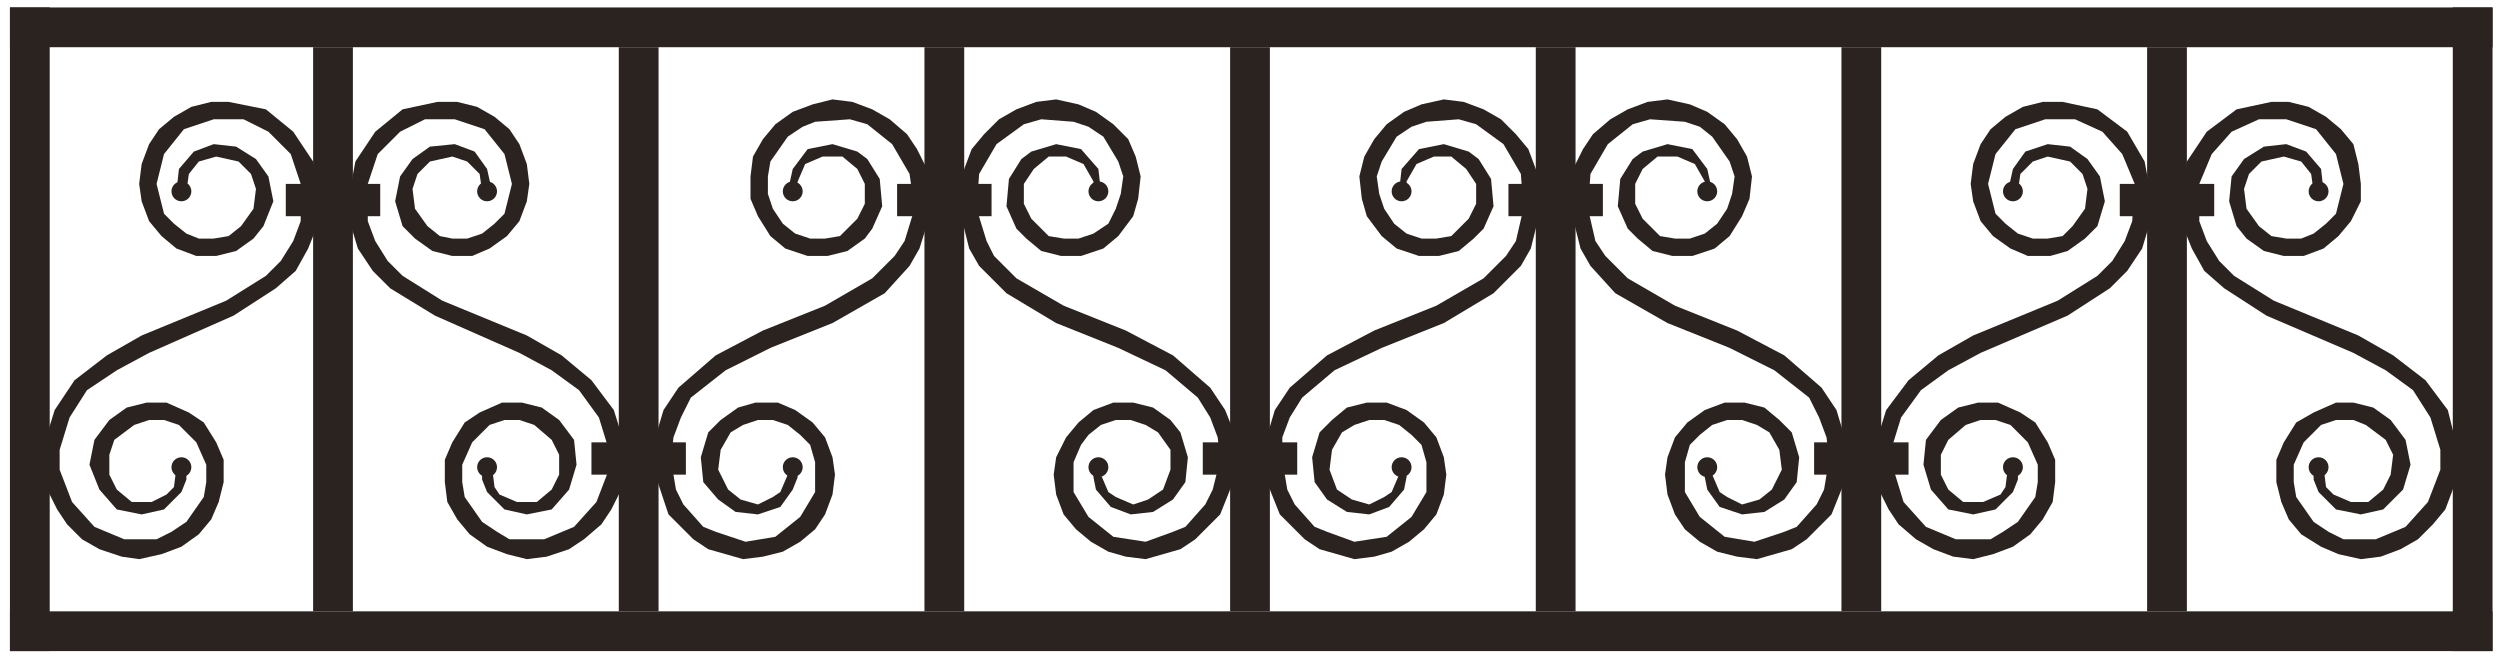
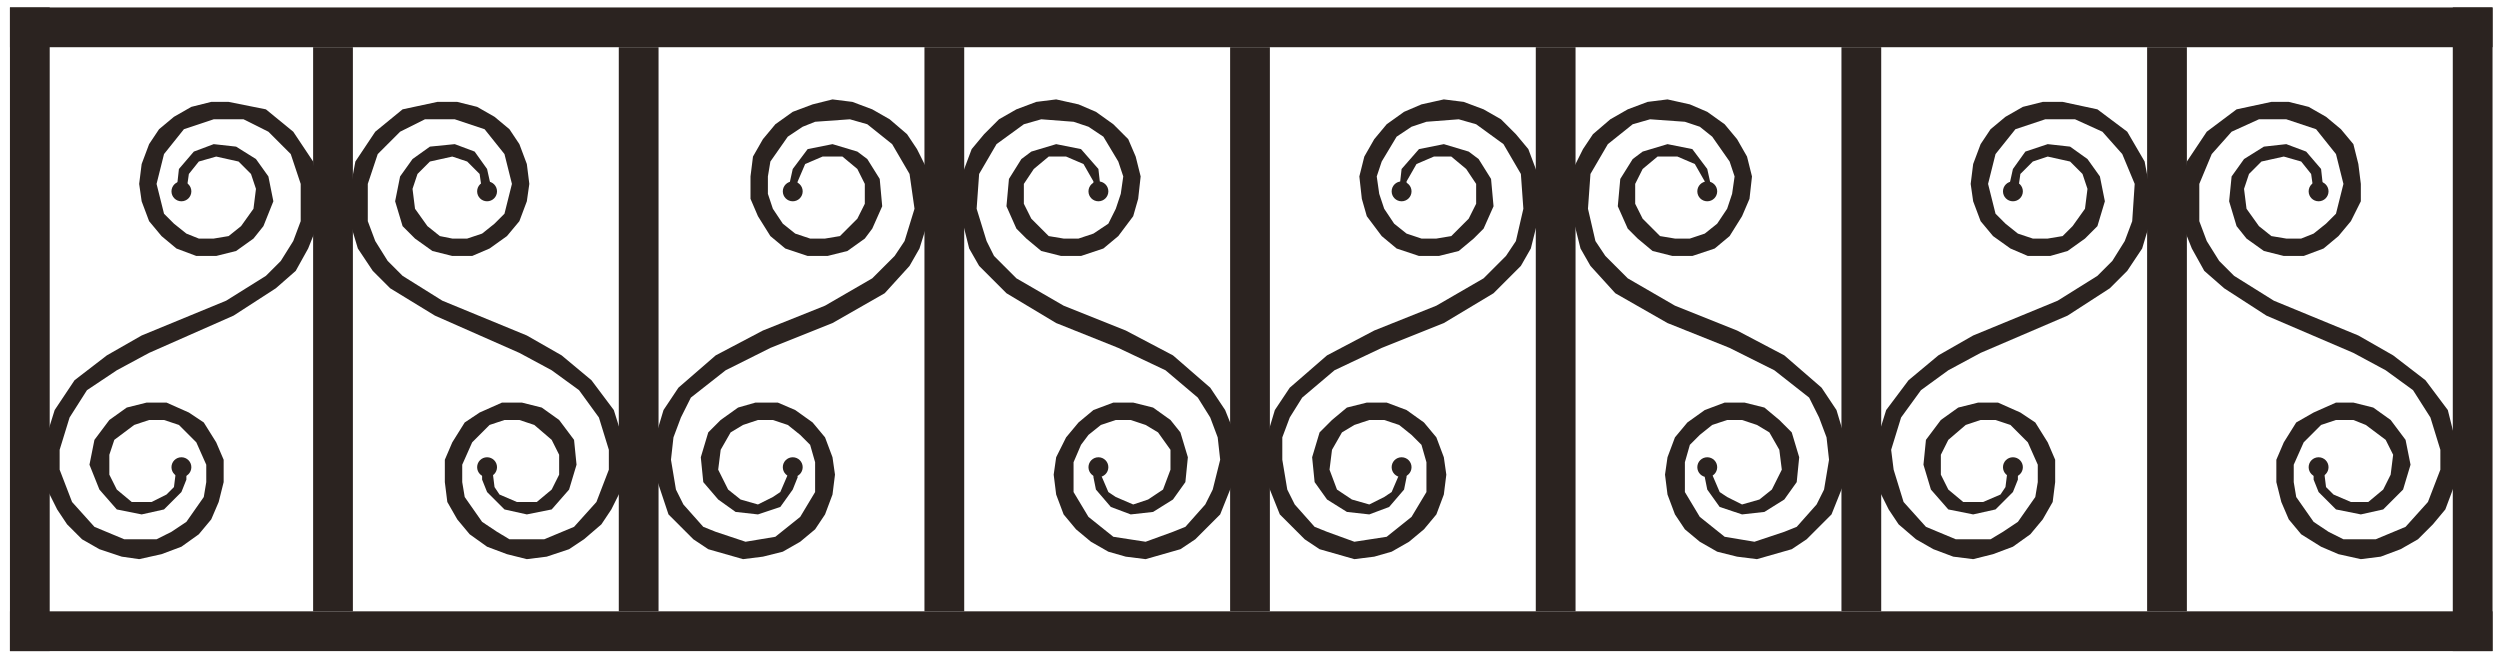
<svg xmlns="http://www.w3.org/2000/svg" viewBox="-503 -1002 1006 265">
  <polygon fill="#2b2320" points="-499,-740 500,-740 500,-756 -499,-756" />
  <polygon fill="#2b2320" points="-499,-983 500,-983 500,-999 -499,-999" />
  <polygon fill="#2b2320" points="-499,-740 -483,-740 -483,-999 -499,-999" />
  <polygon fill="#2b2320" points="484,-740 500,-740 500,-999 484,-999" />
  <polygon fill="#2b2320" points="-377,-756 -361,-756 -361,-983 -377,-983" />
  <polygon fill="#2b2320" points="-254,-756 -238,-756 -238,-983 -254,-983" />
  <polygon fill="#2b2320" points="-131,-756 -115,-756 -115,-983 -131,-983" />
  <polygon fill="#2b2320" points="-8,-756 8,-756 8,-983 -8,-983" />
  <polygon fill="#2b2320" points="115,-756 131,-756 131,-983 115,-983" />
  <polygon fill="#2b2320" points="238,-756 254,-756 254,-983 238,-983" />
  <polygon fill="#2b2320" points="361,-756 377,-756 377,-983 361,-983" />
  <polygon fill="#2b2320" points="-432,-925 -431,-934 -425,-941 -417,-944 -408,-943 -400,-938 -395,-931 -393,-921 -397,-911 -401,-906 -408,-901 -416,-899 -424,-899 -432,-902 -438,-907 -443,-913 -446,-921 -447,-928 -446,-936 -443,-944 -439,-950 -433,-955 -426,-959 -418,-961 -411,-961 -396,-958 -385,-949 -377,-937 -374,-921 -375,-912 -379,-902 -384,-893 -392,-886 -409,-875 -443,-860 -456,-853 -468,-845 -475,-834 -479,-821 -479,-813 -474,-800 -465,-790 -453,-785 -440,-785 -434,-788 -428,-792 -421,-802 -420,-808 -420,-815 -424,-824 -431,-831 -437,-833 -443,-833 -449,-831 -457,-825 -459,-819 -459,-811 -456,-805 -450,-800 -442,-800 -436,-803 -433,-806 -432,-814 -428,-814 -428,-809 -430,-804 -437,-797 -446,-795 -456,-797 -463,-805 -467,-815 -465,-825 -459,-833 -452,-838 -444,-840 -436,-840 -427,-836 -421,-832 -416,-824 -413,-817 -413,-808 -415,-800 -418,-793 -423,-787 -430,-782 -438,-779 -447,-777 -454,-778 -463,-781 -470,-785 -476,-791 -480,-797 -484,-805 -486,-813 -486,-821 -481,-837 -473,-849 -460,-859 -446,-867 -412,-881 -396,-891 -390,-897 -385,-905 -382,-913 -382,-928 -386,-940 -395,-949 -405,-954 -417,-954 -429,-950 -437,-940 -440,-928 -437,-916 -433,-912 -428,-908 -423,-906 -417,-906 -411,-907 -406,-911 -401,-918 -400,-926 -402,-932 -407,-937 -416,-939 -423,-937 -427,-932 -428,-925" />
  <circle fill="#2b2320" cx="-430" cy="-925" r="4" />
  <circle fill="#2b2320" cx="-430" cy="-814" r="4" />
-   <polygon fill="#2b2320" points="-388,-915 -350,-915 -350,-928 -388,-928" />
  <polygon fill="#2b2320" points="-309,-925 -310,-932 -315,-937 -321,-939 -330,-937 -335,-932 -337,-926 -336,-918 -331,-911 -326,-907 -321,-906 -315,-906 -309,-908 -304,-912 -300,-916 -297,-928 -300,-940 -308,-950 -320,-954 -332,-954 -342,-949 -351,-940 -355,-928 -355,-913 -352,-905 -347,-897 -341,-891 -325,-881 -291,-867 -277,-859 -265,-849 -256,-837 -251,-821 -252,-813 -253,-805 -257,-797 -261,-791 -268,-785 -274,-781 -283,-778 -291,-777 -299,-779 -307,-782 -314,-787 -319,-793 -323,-800 -324,-808 -324,-817 -321,-824 -316,-832 -310,-836 -301,-840 -293,-840 -285,-838 -278,-833 -272,-825 -271,-815 -274,-805 -281,-797 -291,-795 -300,-797 -307,-804 -309,-809 -309,-814 -305,-814 -304,-806 -302,-803 -295,-800 -287,-800 -281,-805 -278,-811 -278,-819 -281,-825 -288,-831 -294,-833 -300,-833 -306,-831 -313,-824 -317,-815 -317,-808 -316,-802 -309,-792 -303,-788 -298,-785 -284,-785 -272,-790 -263,-800 -258,-813 -258,-821 -262,-834 -270,-845 -281,-853 -294,-860 -328,-875 -346,-886 -353,-893 -359,-902 -362,-912 -363,-921 -360,-937 -352,-949 -341,-958 -327,-961 -319,-961 -311,-959 -304,-955 -298,-950 -294,-944 -291,-936 -290,-928 -291,-921 -294,-913 -299,-907 -306,-902 -313,-899 -321,-899 -329,-901 -336,-906 -341,-911 -344,-921 -342,-931 -337,-938 -330,-943 -320,-944 -312,-941 -307,-934 -305,-925" />
  <circle fill="#2b2320" cx="-307" cy="-925" r="4" />
  <circle fill="#2b2320" cx="-307" cy="-814" r="4" />
-   <polygon fill="#2b2320" points="-265,-811 -227,-811 -227,-824 -265,-824" />
  <polygon fill="#2b2320" points="-186,-925 -184,-934 -178,-942 -168,-944 -158,-941 -154,-938 -149,-930 -148,-919 -152,-910 -155,-906 -162,-901 -170,-899 -178,-899 -187,-902 -193,-907 -198,-915 -201,-922 -201,-931 -200,-939 -196,-946 -191,-952 -184,-957 -176,-960 -168,-962 -160,-961 -152,-958 -145,-954 -138,-948 -134,-942 -130,-934 -129,-926 -128,-918 -133,-902 -137,-895 -147,-884 -168,-872 -193,-862 -211,-853 -225,-842 -229,-834 -232,-826 -233,-817 -231,-805 -228,-799 -220,-790 -215,-788 -203,-784 -191,-786 -181,-794 -175,-804 -175,-816 -177,-823 -181,-827 -186,-831 -192,-833 -198,-833 -204,-831 -209,-828 -213,-821 -214,-813 -210,-805 -205,-801 -198,-799 -192,-802 -189,-804 -186,-811 -186,-814 -183,-814 -182,-810 -184,-805 -189,-798 -198,-795 -207,-796 -214,-801 -220,-808 -221,-818 -218,-828 -213,-833 -206,-838 -199,-840 -190,-840 -183,-837 -176,-832 -171,-826 -168,-818 -167,-811 -168,-803 -171,-795 -175,-789 -181,-784 -188,-780 -196,-778 -204,-777 -218,-781 -224,-785 -234,-795 -239,-810 -240,-818 -239,-827 -236,-837 -230,-846 -215,-859 -196,-869 -171,-879 -152,-890 -143,-899 -139,-905 -135,-918 -137,-932 -144,-944 -154,-952 -161,-954 -175,-953 -180,-951 -186,-947 -193,-937 -194,-931 -194,-924 -192,-918 -188,-912 -183,-908 -177,-906 -171,-906 -165,-907 -158,-914 -155,-920 -155,-928 -158,-934 -164,-939 -172,-939 -179,-936 -182,-929 -183,-925" />
  <circle fill="#2b2320" cx="-184" cy="-925" r="4" />
  <circle fill="#2b2320" cx="-184" cy="-814" r="4" />
-   <polygon fill="#2b2320" points="-142,-915 -104,-915 -104,-928 -142,-928" />
  <polygon fill="#2b2320" points="-63,-925 -63,-929 -67,-936 -74,-939 -81,-939 -87,-934 -91,-928 -91,-920 -88,-914 -81,-907 -75,-906 -69,-906 -63,-908 -57,-912 -54,-918 -52,-924 -51,-931 -53,-937 -59,-947 -65,-951 -71,-953 -84,-954 -91,-952 -102,-944 -109,-932 -110,-918 -106,-905 -103,-899 -94,-890 -75,-879 -50,-869 -31,-859 -16,-846 -10,-837 -6,-827 -5,-818 -6,-810 -12,-795 -22,-785 -28,-781 -42,-777 -50,-778 -57,-780 -64,-784 -70,-789 -75,-795 -78,-803 -79,-811 -78,-818 -74,-826 -69,-832 -63,-837 -55,-840 -47,-840 -39,-838 -32,-833 -28,-828 -25,-818 -26,-808 -31,-801 -39,-796 -48,-795 -56,-798 -62,-805 -63,-810 -63,-814 -60,-814 -60,-811 -57,-804 -54,-802 -47,-799 -41,-801 -35,-805 -32,-813 -32,-821 -37,-828 -42,-831 -48,-833 -54,-833 -60,-831 -65,-827 -68,-823 -71,-816 -71,-804 -65,-794 -55,-786 -42,-784 -31,-788 -26,-790 -18,-799 -15,-805 -12,-817 -13,-826 -16,-834 -21,-842 -34,-853 -53,-862 -78,-872 -98,-884 -109,-895 -113,-902 -117,-918 -117,-926 -115,-934 -112,-942 -107,-948 -101,-954 -94,-958 -86,-961 -78,-962 -69,-960 -62,-957 -55,-952 -49,-946 -46,-939 -44,-931 -45,-922 -47,-915 -53,-907 -59,-902 -68,-899 -76,-899 -84,-901 -90,-906 -94,-910 -98,-919 -97,-930 -92,-938 -88,-941 -78,-944 -68,-942 -61,-934 -60,-925" />
  <circle fill="#2b2320" cx="-61" cy="-925" r="4" />
  <circle fill="#2b2320" cx="-61" cy="-814" r="4" />
-   <polygon fill="#2b2320" points="-19,-811 19,-811 19,-824 -19,-824" />
  <polygon fill="#2b2320" points="60,-925 61,-934 68,-942 78,-944 88,-941 92,-938 97,-930 98,-919 94,-910 90,-906 84,-901 76,-899 68,-899 59,-902 53,-907 47,-915 45,-922 44,-931 46,-939 50,-946 55,-952 62,-957 69,-960 78,-962 86,-961 94,-958 101,-954 107,-948 112,-942 115,-934 117,-926 117,-918 113,-902 109,-895 98,-884 78,-872 53,-862 34,-853 21,-842 16,-834 13,-826 13,-817 15,-805 18,-799 26,-790 31,-788 42,-784 55,-786 65,-794 71,-804 71,-816 69,-823 65,-827 60,-831 54,-833 48,-833 42,-831 37,-828 33,-821 32,-813 35,-805 41,-801 48,-799 54,-802 57,-804 60,-811 60,-814 63,-814 63,-810 62,-805 56,-798 48,-795 39,-796 31,-801 26,-808 25,-818 28,-828 33,-833 39,-838 47,-840 55,-840 63,-837 70,-832 75,-826 78,-818 79,-811 78,-803 75,-795 70,-789 64,-784 57,-780 50,-778 42,-777 28,-781 22,-785 12,-795 6,-810 6,-818 7,-827 10,-837 16,-846 31,-859 50,-869 75,-879 94,-890 103,-899 107,-905 110,-918 109,-932 102,-944 91,-952 84,-954 71,-953 65,-951 59,-947 53,-937 51,-931 52,-924 54,-918 58,-912 63,-908 69,-906 75,-906 81,-907 88,-914 91,-920 91,-928 87,-934 81,-939 74,-939 67,-936 63,-929 63,-925" />
  <circle fill="#2b2320" cx="61" cy="-925" r="4" />
  <circle fill="#2b2320" cx="61" cy="-814" r="4" />
-   <polygon fill="#2b2320" points="104,-915 142,-915 142,-928 104,-928" />
  <polygon fill="#2b2320" points="183,-925 183,-929 179,-936 172,-939 164,-939 158,-934 155,-928 155,-920 158,-914 165,-907 171,-906 177,-906 183,-908 188,-912 192,-918 194,-924 195,-931 193,-937 186,-947 181,-951 175,-953 161,-954 154,-952 144,-944 137,-932 136,-918 139,-905 143,-899 152,-890 171,-879 196,-869 215,-859 230,-846 236,-837 239,-827 240,-818 240,-810 234,-795 224,-785 218,-781 204,-777 196,-778 188,-780 181,-784 175,-789 171,-795 168,-803 167,-811 168,-818 171,-826 176,-832 183,-837 191,-840 199,-840 207,-838 213,-833 218,-828 221,-818 220,-808 215,-801 207,-796 198,-795 189,-798 184,-805 183,-810 183,-814 186,-814 186,-811 189,-804 192,-802 198,-799 205,-801 210,-805 214,-813 213,-821 209,-828 204,-831 198,-833 192,-833 186,-831 181,-827 177,-823 175,-816 175,-804 181,-794 191,-786 203,-784 215,-788 220,-790 228,-799 231,-805 233,-817 232,-826 229,-834 225,-842 211,-853 193,-862 168,-872 147,-884 137,-895 133,-902 129,-918 129,-926 130,-934 134,-942 138,-948 145,-954 152,-958 160,-961 168,-962 177,-960 184,-957 191,-952 196,-946 200,-939 202,-931 201,-922 198,-915 193,-907 187,-902 178,-899 170,-899 162,-901 156,-906 152,-910 148,-919 149,-930 154,-938 158,-941 168,-944 178,-942 184,-934 186,-925" />
  <circle fill="#2b2320" cx="184" cy="-925" r="4" />
  <circle fill="#2b2320" cx="184" cy="-814" r="4" />
-   <polygon fill="#2b2320" points="227,-811 265,-811 265,-824 227,-824" />
  <polygon fill="#2b2320" points="305,-925 307,-934 312,-941 321,-944 330,-943 337,-938 342,-931 344,-921 341,-911 336,-906 329,-901 322,-899 313,-899 306,-902 299,-907 294,-913 291,-921 290,-928 291,-936 294,-944 298,-950 304,-955 311,-959 319,-961 327,-961 341,-958 353,-949 360,-937 363,-921 362,-912 359,-902 353,-893 346,-886 329,-875 294,-860 281,-853 270,-845 262,-834 258,-821 259,-813 263,-800 272,-790 284,-785 298,-785 303,-788 309,-792 316,-802 317,-808 317,-815 313,-824 306,-831 300,-833 294,-833 288,-831 281,-825 278,-819 278,-811 281,-805 287,-800 295,-800 302,-803 304,-806 305,-814 309,-814 309,-809 307,-804 300,-797 291,-795 281,-797 274,-805 271,-815 272,-825 278,-833 285,-838 293,-840 301,-840 310,-836 316,-832 321,-824 324,-817 324,-808 323,-800 319,-793 314,-787 307,-782 299,-779 291,-777 283,-778 275,-781 268,-785 261,-791 257,-797 253,-805 252,-813 251,-821 256,-837 265,-849 277,-859 291,-867 325,-881 341,-891 347,-897 352,-905 355,-913 356,-928 351,-940 343,-949 332,-954 320,-954 308,-950 300,-940 297,-928 300,-916 304,-912 309,-908 315,-906 321,-906 327,-907 331,-911 336,-918 337,-926 335,-932 330,-937 321,-939 315,-937 310,-932 309,-925" />
  <circle fill="#2b2320" cx="307" cy="-925" r="4" />
  <circle fill="#2b2320" cx="307" cy="-814" r="4" />
-   <polygon fill="#2b2320" points="350,-915 388,-915 388,-928 350,-928" />
  <polygon fill="#2b2320" points="428,-925 427,-932 423,-937 416,-939 407,-937 402,-932 400,-926 401,-918 406,-911 411,-907 417,-906 423,-906 428,-908 433,-912 437,-916 440,-928 437,-940 429,-950 417,-954 406,-954 395,-949 387,-940 382,-928 382,-913 385,-905 390,-897 396,-891 412,-881 446,-867 460,-859 473,-849 482,-837 486,-821 486,-813 484,-805 481,-797 476,-791 470,-785 463,-781 455,-778 447,-777 438,-779 431,-782 423,-787 418,-793 415,-800 413,-808 413,-817 416,-824 421,-832 428,-836 437,-840 444,-840 452,-838 459,-833 465,-825 467,-815 464,-805 456,-797 447,-795 437,-797 430,-804 428,-809 428,-814 432,-814 433,-806 436,-803 443,-800 450,-800 456,-805 459,-811 460,-819 457,-825 449,-831 444,-833 437,-833 431,-831 424,-824 420,-815 420,-808 421,-802 428,-792 434,-788 440,-785 453,-785 465,-790 474,-800 479,-813 479,-821 475,-834 468,-845 457,-853 444,-860 409,-875 392,-886 384,-893 379,-902 375,-912 374,-921 377,-937 385,-949 397,-958 411,-961 418,-961 426,-959 433,-955 439,-950 444,-944 446,-936 447,-928 447,-921 443,-913 438,-907 432,-902 424,-899 416,-899 408,-901 401,-906 397,-911 394,-921 395,-931 400,-938 408,-943 417,-944 425,-941 431,-934 432,-925" />
  <circle fill="#2b2320" cx="430" cy="-925" r="4" />
  <circle fill="#2b2320" cx="430" cy="-814" r="4" />
</svg>
